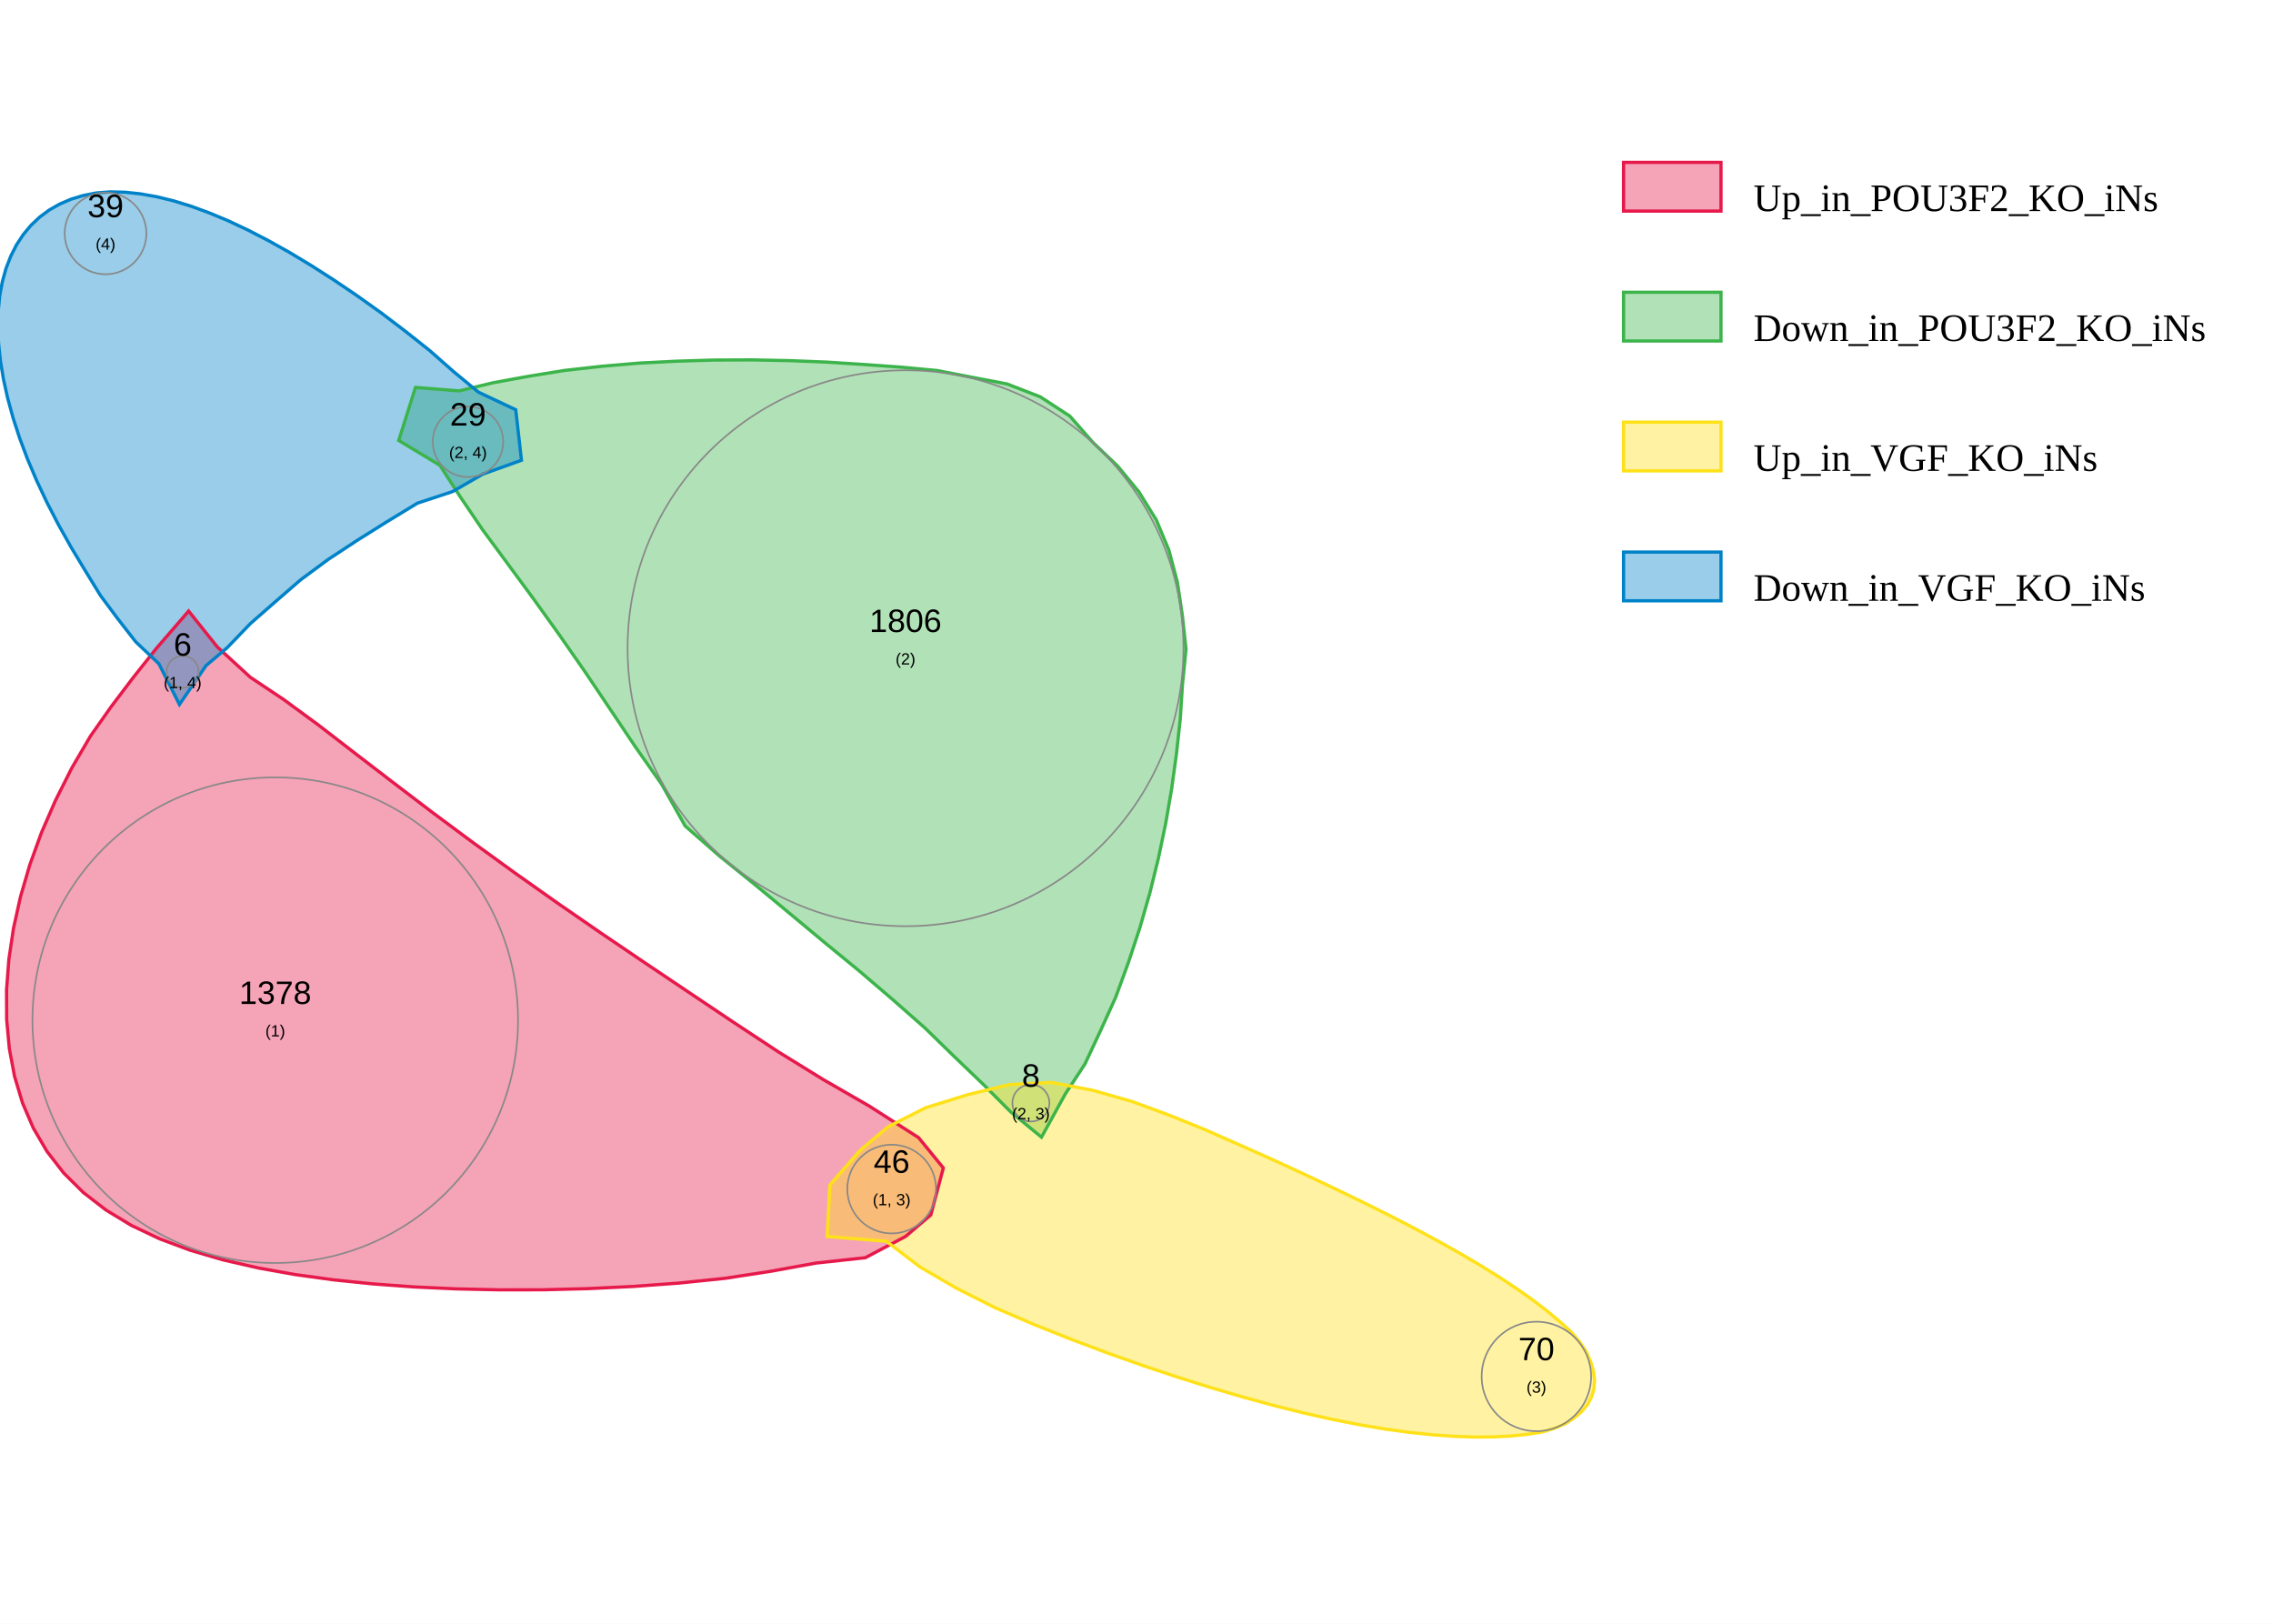
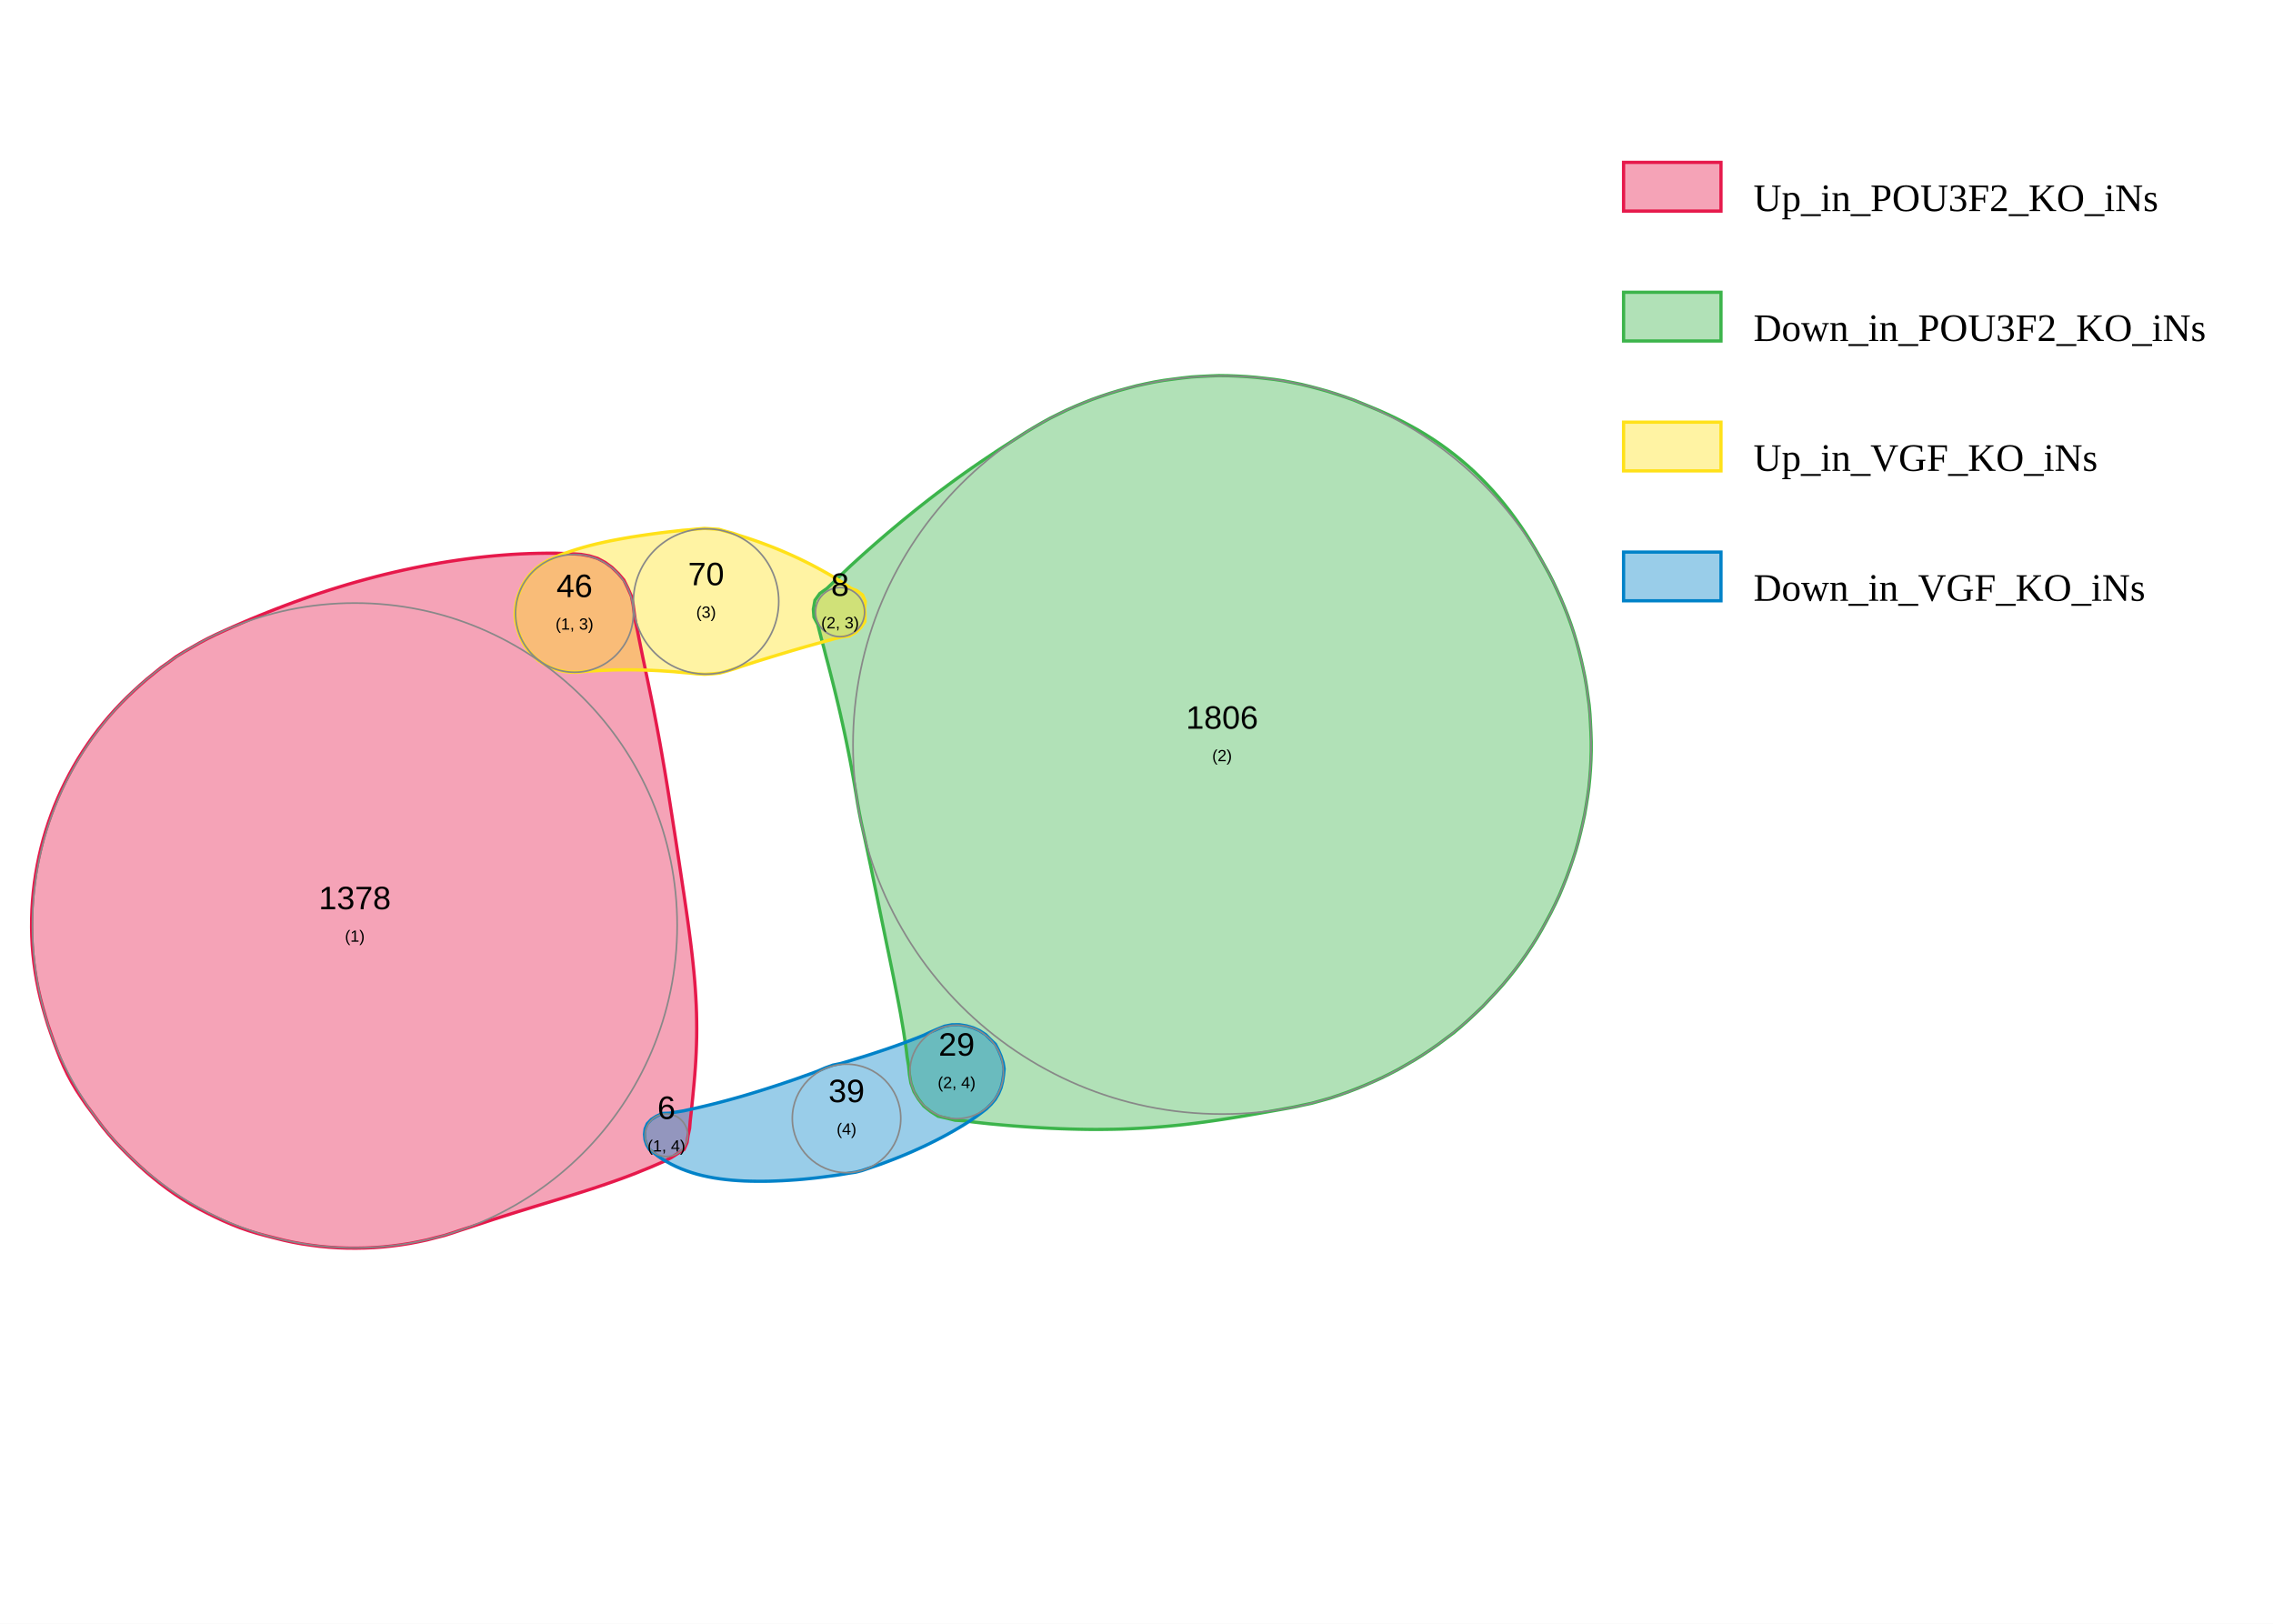
<svg xmlns="http://www.w3.org/2000/svg" xmlns:xlink="http://www.w3.org/1999/xlink" width="700" height="500">
  <defs>
    <style type="text/css">
  .borderLine {
	   stroke: none;
	   fill-opacity: 0.4;
  }
  .outLine {
	   stroke-width: 1;
	   fill: none;
  }
  .circle {
	   stroke: #888888;
	   stroke-width: 0.5;
	   fill: none;
    pointer-events: all;
  }
  .spcircle {
	   stroke: #FF2222;
	   stroke-width: 1;
	   fill: none;
    pointer-events: all;
  }
  .tLabel {
	   font-family: Arial;
    pointer-events: none;
	   font-size: 14px;
	   text-anchor: middle;
	   alignment-baseline: central;
  }
  .nLabel {
	   font-family: Arial;
    pointer-events: none;
	   font-size: 10px;
	   text-anchor: middle;
	   alignment-baseline: central;
  }
  .belong {
	   font-family: Arial;
    pointer-events: none;
	   font-size: 5px;
	   text-anchor: middle;
	   alignment-baseline: central;
  }
  .p0{
    stroke: none;
    fill: #e6194b;
  }
  .q0{
    fill: none;
    stroke: #e6194b;
  }
  .p1{
    stroke: none;
    fill: #3cb44b;
  }
  .q1{
    fill: none;
    stroke: #3cb44b;
  }
  .p2{
    stroke: none;
    fill: #ffe119;
  }
  .q2{
    fill: none;
    stroke: #ffe119;
  }
  .p3{
    stroke: none;
    fill: #0082c8;
  }
  .q3{
    fill: none;
    stroke: #0082c8;
  }

</style>
    <symbol id="bl0">
-       <path d="M 145.77 259.53 L 133.28 250.26 L 121.18 241.05 L 109.51 232.09 L 98.25 223.40 L 87.42 215.45 L 77.09 208.55 L 66.94 199.23 L 58.09 188.16 L 48.12 199.71 L 40.92 208.77 L 34.28 217.55 L 27.88 226.63 L 22.15 236.42 L 17.11 246.43 L 12.77 256.39 L 9.18 266.31 L 6.31 276.14 L 4.16 285.85 L 2.73 295.42 L 2.02 304.81 L 2.06 313.97 L 2.87 322.87 L 4.48 331.44 L 6.93 339.62 L 10.25 347.35 L 14.47 354.56 L 19.61 361.20 L 25.67 367.22 L 32.64 372.61 L 40.48 377.36 L 49.15 381.47 L 58.60 385.00 L 68.74 387.97 L 79.51 390.44 L 90.84 392.47 L 102.66 394.10 L 114.92 395.36 L 127.57 396.29 L 140.54 396.89 L 153.81 397.18 L 167.33 397.16 L 181.06 396.81 L 195.01 396.14 L 209.08 395.10 L 223.25 393.64 L 237.06 391.52 L 251.28 388.94 L 266.48 387.29 L 278.87 380.75 L 286.66 374.12 L 290.51 359.65 L 282.91 350.33 L 267.70 340.59 L 253.53 332.43 L 239.83 323.98 L 225.89 314.79 L 212.18 305.60 L 198.53 296.43 L 185.02 287.28 L 171.69 278.08 L 158.59 268.82 Z" />
+       <path d="M 201.75 220.90 L 201.23 218.21 L 200.69 215.53 L 200.14 212.86 L 199.59 210.19 L 199.03 207.53 L 198.48 204.87 L 197.92 202.21 L 197.38 199.55 L 196.84 196.90 L 196.32 194.25 L 195.73 191.61 L 195.35 188.92 L 194.98 186.17 L 194.42 183.51 L 193.32 181.04 L 192.12 178.60 L 190.38 176.57 L 188.46 174.72 L 186.36 173.19 L 184.05 171.95 L 181.53 171.18 L 178.96 170.71 L 176.35 170.54 L 173.73 170.43 L 171.09 170.35 L 168.44 170.35 L 165.77 170.39 L 163.08 170.46 L 160.39 170.57 L 157.67 170.72 L 154.95 170.92 L 152.21 171.15 L 149.46 171.42 L 146.69 171.73 L 143.92 172.08 L 141.13 172.46 L 138.34 172.88 L 135.53 173.34 L 132.72 173.84 L 129.91 174.37 L 127.08 174.94 L 124.26 175.54 L 121.43 176.18 L 118.60 176.85 L 115.78 177.56 L 112.95 178.31 L 110.13 179.08 L 107.31 179.89 L 104.50 180.74 L 101.69 181.61 L 98.90 182.52 L 96.11 183.45 L 93.34 184.42 L 90.58 185.41 L 87.84 186.43 L 85.11 187.47 L 82.40 188.54 L 79.70 189.63 L 77.02 190.73 L 74.36 191.87 L 71.72 193.02 L 69.11 194.19 L 66.51 195.38 L 63.96 196.63 L 61.46 197.96 L 59.02 199.36 L 56.59 200.76 L 54.20 202.24 L 51.96 203.91 L 49.68 205.51 L 47.48 207.29 L 45.38 209.00 L 43.27 210.83 L 41.26 212.67 L 39.26 214.56 L 37.33 216.50 L 35.45 218.48 L 33.63 220.52 L 31.88 222.60 L 30.18 224.73 L 28.55 226.90 L 26.99 229.12 L 25.48 231.37 L 24.04 233.66 L 22.67 235.99 L 21.36 238.36 L 20.12 240.76 L 18.94 243.19 L 17.83 245.66 L 16.79 248.16 L 15.82 250.69 L 14.92 253.24 L 14.08 255.83 L 13.32 258.44 L 12.63 261.08 L 12.01 263.74 L 11.46 266.42 L 10.98 269.12 L 10.58 271.84 L 10.26 274.57 L 10.01 277.31 L 9.83 280.06 L 9.74 282.82 L 9.72 285.58 L 9.78 288.34 L 9.92 291.09 L 10.14 293.84 L 10.45 296.59 L 10.83 299.32 L 11.29 302.05 L 11.83 304.76 L 12.45 307.45 L 13.15 310.12 L 13.91 312.78 L 14.71 315.45 L 15.61 318.07 L 16.54 320.70 L 17.51 323.29 L 18.53 325.89 L 19.63 328.42 L 20.82 330.92 L 22.13 333.35 L 23.54 335.73 L 25.07 338.04 L 26.64 340.33 L 28.30 342.55 L 29.94 344.79 L 31.61 347.00 L 33.37 349.14 L 35.18 351.23 L 37.08 353.26 L 39.03 355.24 L 41.00 357.19 L 43.03 359.09 L 45.09 360.95 L 47.23 362.74 L 49.41 364.48 L 51.64 366.16 L 53.92 367.77 L 56.26 369.31 L 58.65 370.76 L 61.10 372.13 L 63.59 373.43 L 66.11 374.68 L 68.66 375.88 L 71.24 377.00 L 73.85 378.03 L 76.51 378.96 L 79.20 379.79 L 81.92 380.53 L 84.65 381.22 L 87.38 381.91 L 90.13 382.51 L 92.90 383.02 L 95.68 383.43 L 98.47 383.79 L 101.27 384.05 L 104.06 384.23 L 106.86 384.33 L 109.65 384.35 L 112.44 384.30 L 115.22 384.18 L 117.99 383.97 L 120.74 383.68 L 123.48 383.32 L 126.20 382.89 L 128.90 382.37 L 131.57 381.80 L 134.22 381.11 L 136.85 380.45 L 139.42 379.63 L 141.98 378.77 L 144.54 377.95 L 147.08 377.10 L 149.62 376.27 L 152.14 375.44 L 154.67 374.64 L 157.19 373.84 L 159.70 373.06 L 162.21 372.29 L 164.70 371.52 L 167.19 370.76 L 169.67 370.01 L 172.13 369.26 L 174.58 368.51 L 177.01 367.75 L 179.43 366.99 L 181.83 366.22 L 184.20 365.44 L 186.56 364.64 L 188.89 363.83 L 191.21 363.00 L 193.50 362.15 L 195.77 361.28 L 198.00 360.37 L 200.23 359.47 L 202.43 358.52 L 204.64 357.56 L 206.72 356.47 L 208.70 355.21 L 210.67 353.94 L 211.59 351.84 L 211.91 349.65 L 212.38 347.43 L 212.57 345.11 L 212.83 342.83 L 213.07 340.52 L 213.31 338.21 L 213.53 335.89 L 213.75 333.56 L 213.95 331.21 L 214.13 328.86 L 214.28 326.49 L 214.40 324.10 L 214.49 321.70 L 214.55 319.28 L 214.57 316.85 L 214.55 314.40 L 214.50 311.93 L 214.41 309.45 L 214.28 306.94 L 214.12 304.42 L 213.93 301.88 L 213.70 299.31 L 213.44 296.73 L 213.16 294.14 L 212.85 291.52 L 212.52 288.89 L 212.17 286.24 L 211.81 283.58 L 211.43 280.90 L 211.04 278.21 L 210.65 275.51 L 210.24 272.80 L 209.83 270.08 L 209.42 267.35 L 209.01 264.62 L 208.59 261.88 L 208.17 259.13 L 207.75 256.39 L 207.32 253.64 L 206.89 250.89 L 206.46 248.14 L 206.03 245.40 L 205.59 242.65 L 205.14 239.91 L 204.69 237.18 L 204.22 234.45 L 203.75 231.73 L 203.27 229.01 L 202.77 226.30 L 202.27 223.60 Z" />
    </symbol>
    <symbol id="bl1">
-       <path d="M 196.81 111.81 L 185.31 112.79 L 173.91 114.06 L 162.79 115.86 L 151.90 117.85 L 141.39 120.37 L 127.95 119.30 L 122.79 135.63 L 135.47 143.28 L 141.76 153.01 L 148.62 163.12 L 156.35 173.60 L 164.23 184.31 L 172.16 195.36 L 180.04 206.68 L 187.81 218.24 L 195.66 229.96 L 203.77 241.51 L 211.01 254.35 L 221.53 263.56 L 232.54 272.45 L 243.35 281.40 L 254.04 290.31 L 264.65 299.01 L 274.86 307.75 L 284.84 316.54 L 293.99 325.46 L 303.12 334.21 L 311.23 342.36 L 320.74 350.17 L 328.09 336.84 L 334.13 327.63 L 339.03 317.15 L 343.59 307.09 L 347.53 296.31 L 351.04 285.68 L 354.11 274.98 L 356.75 264.27 L 358.99 253.56 L 360.83 242.86 L 362.30 232.18 L 363.47 221.45 L 364.16 210.79 L 365.25 199.91 L 364.13 189.59 L 362.59 179.26 L 359.96 169.35 L 356.05 160.01 L 350.70 151.40 L 344.17 143.49 L 336.63 136.30 L 329.47 128.13 L 320.35 122.19 L 310.17 118.24 L 299.42 116.19 L 288.61 114.10 L 277.41 113.05 L 266.09 112.24 L 254.68 111.51 L 243.16 111.05 L 231.58 110.82 L 219.98 110.87 L 208.40 111.22 Z" />
+       <path d="M 265.80 255.87 L 266.41 258.61 L 267.00 261.35 L 267.58 264.09 L 268.16 266.82 L 268.72 269.54 L 269.28 272.26 L 269.84 274.96 L 270.39 277.66 L 270.94 280.35 L 271.49 283.03 L 272.04 285.70 L 272.59 288.37 L 273.13 291.02 L 273.68 293.66 L 274.22 296.30 L 274.76 298.94 L 275.29 301.57 L 275.81 304.20 L 276.33 306.83 L 276.83 309.46 L 277.32 312.10 L 277.78 314.75 L 278.23 317.40 L 278.64 320.08 L 279.04 322.76 L 279.36 325.47 L 279.80 328.16 L 280.08 330.90 L 280.53 333.54 L 281.47 336.17 L 282.85 338.45 L 284.51 340.61 L 286.64 342.28 L 288.92 343.73 L 291.55 344.31 L 294.14 344.96 L 296.81 345.11 L 299.47 345.47 L 302.13 345.77 L 304.82 346.06 L 307.51 346.31 L 310.20 346.55 L 312.91 346.77 L 315.62 346.96 L 318.33 347.14 L 321.05 347.30 L 323.78 347.44 L 326.51 347.56 L 329.25 347.65 L 331.99 347.72 L 334.74 347.77 L 337.50 347.79 L 340.26 347.77 L 343.03 347.73 L 345.80 347.66 L 348.58 347.55 L 351.36 347.41 L 354.14 347.24 L 356.92 347.03 L 359.70 346.79 L 362.48 346.52 L 365.26 346.22 L 368.04 345.88 L 370.82 345.52 L 373.59 345.13 L 376.36 344.72 L 379.13 344.29 L 381.89 343.84 L 384.65 343.37 L 387.41 342.89 L 390.17 342.40 L 392.92 341.91 L 395.68 341.42 L 398.44 340.91 L 401.19 340.31 L 403.94 339.73 L 406.66 338.98 L 409.39 338.22 L 412.08 337.33 L 414.76 336.39 L 417.42 335.38 L 420.07 334.31 L 422.71 333.17 L 425.33 331.98 L 427.93 330.70 L 430.50 329.36 L 433.04 327.91 L 435.57 326.44 L 438.07 324.89 L 440.52 323.25 L 442.96 321.55 L 445.34 319.76 L 447.72 317.98 L 450.01 316.05 L 452.25 314.06 L 454.44 312.01 L 456.61 309.94 L 458.68 307.75 L 460.73 305.56 L 462.74 303.32 L 464.68 301.00 L 466.55 298.65 L 468.35 296.25 L 470.07 293.81 L 471.73 291.33 L 473.32 288.80 L 474.82 286.23 L 476.24 283.63 L 477.63 281.02 L 478.95 278.37 L 480.20 275.71 L 481.33 273.00 L 482.41 270.28 L 483.41 267.54 L 484.35 264.80 L 485.24 262.05 L 486.03 259.27 L 486.73 256.49 L 487.38 253.70 L 487.99 250.91 L 488.48 248.10 L 488.93 245.30 L 489.31 242.49 L 489.59 239.68 L 489.81 236.86 L 489.96 234.04 L 490.04 231.22 L 490.04 228.39 L 489.95 225.57 L 489.81 222.75 L 489.65 219.93 L 489.40 217.11 L 489.01 214.31 L 488.62 211.50 L 488.14 208.70 L 487.56 205.90 L 486.94 203.15 L 486.26 200.39 L 485.51 197.65 L 484.69 194.92 L 483.79 192.22 L 482.82 189.54 L 481.77 186.89 L 480.67 184.26 L 479.49 181.65 L 478.29 179.08 L 477.01 176.55 L 475.63 174.07 L 474.26 171.60 L 472.85 169.15 L 471.39 166.74 L 469.89 164.36 L 468.33 162.03 L 466.72 159.75 L 465.07 157.52 L 463.35 155.33 L 461.59 153.20 L 459.78 151.13 L 457.91 149.12 L 456.00 147.16 L 454.04 145.27 L 452.03 143.44 L 449.97 141.67 L 447.86 139.97 L 445.71 138.33 L 443.52 136.75 L 441.28 135.24 L 439.00 133.79 L 436.68 132.40 L 434.32 131.08 L 431.92 129.81 L 429.49 128.59 L 427.02 127.43 L 424.52 126.32 L 421.99 125.26 L 419.43 124.21 L 416.86 123.17 L 414.24 122.24 L 411.60 121.35 L 408.94 120.51 L 406.24 119.75 L 403.51 119.03 L 400.78 118.36 L 398.01 117.79 L 395.24 117.26 L 392.43 116.84 L 389.61 116.51 L 386.79 116.20 L 383.95 115.97 L 381.11 115.81 L 378.26 115.70 L 375.41 115.66 L 372.56 115.77 L 369.71 115.91 L 366.87 116.09 L 364.03 116.40 L 361.20 116.76 L 358.37 117.14 L 355.56 117.62 L 352.76 118.19 L 349.98 118.81 L 347.22 119.54 L 344.48 120.30 L 341.76 121.13 L 339.06 122.03 L 336.38 122.98 L 333.74 124.02 L 331.12 125.11 L 328.52 126.26 L 325.96 127.51 L 323.42 128.77 L 320.94 130.14 L 318.48 131.57 L 316.06 133.03 L 313.67 134.57 L 311.29 136.10 L 308.91 137.63 L 306.55 139.18 L 304.20 140.75 L 301.86 142.33 L 299.54 143.92 L 297.24 145.53 L 294.96 147.16 L 292.71 148.79 L 290.48 150.45 L 288.27 152.11 L 286.09 153.79 L 283.93 155.48 L 281.80 157.17 L 279.70 158.87 L 277.62 160.57 L 275.57 162.28 L 273.54 163.98 L 271.55 165.69 L 269.57 167.40 L 267.63 169.11 L 265.70 170.82 L 263.81 172.54 L 261.93 174.25 L 260.11 175.99 L 258.29 177.71 L 256.49 179.46 L 254.65 181.21 L 252.48 182.75 L 250.97 184.86 L 250.48 187.61 L 250.66 190.03 L 251.84 192.28 L 252.45 194.71 L 253.07 197.12 L 253.74 199.58 L 254.37 202.08 L 255.04 204.59 L 255.69 207.13 L 256.34 209.69 L 256.99 212.28 L 257.62 214.89 L 258.25 217.52 L 258.86 220.17 L 259.46 222.85 L 260.05 225.54 L 260.62 228.25 L 261.17 230.98 L 261.71 233.72 L 262.23 236.48 L 262.73 239.24 L 263.22 242.02 L 263.69 244.80 L 264.14 247.58 L 264.64 250.36 L 265.19 253.13 Z" />
    </symbol>
    <symbol id="bl2">
-       <path d="M 323.86 333.32 L 310.92 333.96 L 298.11 337.06 L 285.04 341.11 L 273.54 346.95 L 265.04 354.07 L 255.57 364.89 L 254.74 380.77 L 272.96 382.23 L 283.47 390.23 L 294.70 396.76 L 306.44 402.68 L 318.28 407.79 L 329.90 412.42 L 341.15 416.66 L 352.10 420.54 L 362.73 424.09 L 373.01 427.32 L 382.92 430.24 L 392.45 432.84 L 401.59 435.12 L 410.34 437.08 L 418.69 438.72 L 426.64 440.06 L 434.18 441.09 L 441.30 441.83 L 448.00 442.30 L 454.26 442.51 L 460.08 442.46 L 465.45 442.18 L 470.36 441.67 L 474.84 440.99 L 478.70 439.83 L 482.08 438.43 L 484.84 436.58 L 487.13 434.63 L 488.90 432.48 L 490.15 430.16 L 490.88 427.68 L 491.08 425.04 L 490.74 422.27 L 489.88 419.34 L 488.52 416.23 L 486.46 413.17 L 483.78 410.07 L 480.42 407.03 L 476.58 403.81 L 472.24 400.47 L 467.38 397.02 L 462.02 393.46 L 456.16 389.81 L 449.80 386.05 L 442.95 382.21 L 435.62 378.26 L 427.80 374.22 L 419.49 370.09 L 410.72 365.85 L 401.50 361.51 L 391.83 357.05 L 381.73 352.55 L 371.19 347.90 L 360.19 343.44 L 348.66 339.20 L 336.57 335.75 Z" />
+       <path d="M 194.53 165.36 L 192.35 165.73 L 190.19 166.12 L 188.05 166.53 L 185.93 166.98 L 183.84 167.45 L 181.78 167.96 L 179.75 168.51 L 177.76 169.10 L 175.80 169.73 L 173.89 170.40 L 172.00 171.11 L 170.18 171.89 L 168.44 172.75 L 166.79 173.73 L 165.30 174.85 L 163.91 176.12 L 162.70 177.49 L 161.63 179.01 L 160.73 180.57 L 159.99 182.26 L 159.38 184.00 L 158.94 185.81 L 158.69 187.67 L 158.63 189.55 L 158.81 191.45 L 159.28 193.32 L 159.85 195.17 L 160.64 197.03 L 161.57 198.77 L 162.79 200.36 L 164.17 201.89 L 165.71 203.31 L 167.49 204.42 L 169.34 205.47 L 171.38 206.21 L 173.48 206.70 L 175.64 206.99 L 177.84 207.00 L 180.06 206.75 L 182.33 206.61 L 184.58 206.47 L 186.85 206.38 L 189.12 206.29 L 191.41 206.26 L 193.70 206.25 L 196.00 206.28 L 198.31 206.33 L 200.62 206.42 L 202.94 206.53 L 205.26 206.68 L 207.59 206.84 L 209.92 207.06 L 212.25 207.24 L 214.59 207.49 L 216.93 207.63 L 219.28 207.50 L 221.61 207.27 L 223.89 206.65 L 226.15 205.96 L 228.37 205.19 L 230.60 204.47 L 232.82 203.75 L 235.04 203.06 L 237.26 202.38 L 239.47 201.70 L 241.68 201.04 L 243.87 200.38 L 246.07 199.74 L 248.26 199.10 L 250.46 198.49 L 252.66 197.87 L 254.85 197.27 L 257.08 196.66 L 259.26 196.17 L 261.60 195.83 L 263.59 194.67 L 265.18 193.14 L 266.37 191.42 L 266.41 189.26 L 266.30 187.30 L 266.48 185.18 L 265.63 183.20 L 263.89 181.90 L 261.99 181.13 L 260.35 179.94 L 258.63 178.86 L 256.88 177.79 L 255.12 176.76 L 253.34 175.76 L 251.55 174.78 L 249.73 173.82 L 247.88 172.89 L 246.01 171.98 L 244.11 171.10 L 242.17 170.24 L 240.21 169.40 L 238.22 168.59 L 236.20 167.81 L 234.15 167.04 L 232.07 166.31 L 229.98 165.60 L 227.85 164.93 L 225.73 164.20 L 223.55 163.62 L 221.38 162.99 L 219.13 162.85 L 216.92 162.72 L 214.65 162.90 L 212.40 163.13 L 210.15 163.30 L 207.89 163.56 L 205.64 163.81 L 203.40 164.08 L 201.16 164.38 L 198.94 164.69 L 196.73 165.02 Z" />
    </symbol>
    <symbol id="bl3">
-       <path d="M 3.32 78.86 L 1.86 82.64 L 0.73 86.71 L -0.08 91.06 L -0.54 95.69 L -0.67 100.58 L -0.45 105.73 L 0.13 111.11 L 1.06 116.73 L 2.35 122.58 L 4.01 128.63 L 6.04 134.88 L 8.45 141.31 L 11.25 147.91 L 14.43 154.67 L 18.01 161.59 L 21.98 168.66 L 26.26 175.75 L 30.91 183.34 L 36.11 190.33 L 41.77 197.61 L 48.92 204.38 L 55.26 216.93 L 63.45 204.96 L 70.01 199.40 L 77.09 192.04 L 84.62 185.44 L 92.62 178.51 L 101.08 172.26 L 110.06 166.36 L 119.22 160.62 L 128.54 154.95 L 139.35 151.38 L 148.72 145.99 L 160.59 141.73 L 158.83 126.17 L 147.35 120.77 L 139.64 114.39 L 132.36 107.97 L 124.79 101.96 L 117.37 96.33 L 110.02 91.09 L 102.88 86.26 L 95.95 81.82 L 89.24 77.77 L 82.73 74.13 L 76.44 70.88 L 70.37 68.02 L 64.50 65.57 L 58.85 63.50 L 53.43 61.84 L 48.22 60.57 L 43.24 59.69 L 38.49 59.19 L 33.97 59.09 L 29.70 59.41 L 25.68 60.19 L 21.92 61.32 L 18.42 62.82 L 15.18 64.66 L 12.22 66.85 L 9.55 69.37 L 7.17 72.22 L 5.09 75.38 Z" />
+       <path d="M 202.11 343.74 L 200.58 344.72 L 199.35 346.02 L 198.66 347.64 L 198.48 349.32 L 198.64 350.98 L 199.17 352.54 L 199.97 353.93 L 201.30 354.95 L 202.57 355.97 L 203.92 356.89 L 205.34 357.73 L 206.79 358.53 L 208.28 359.25 L 209.82 359.92 L 211.39 360.52 L 213.00 361.07 L 214.66 361.57 L 216.35 362.00 L 218.09 362.38 L 219.87 362.71 L 221.68 362.99 L 223.53 363.22 L 225.40 363.41 L 227.31 363.55 L 229.24 363.66 L 231.19 363.72 L 233.16 363.75 L 235.15 363.75 L 237.15 363.72 L 239.16 363.65 L 241.18 363.56 L 243.20 363.44 L 245.24 363.30 L 247.27 363.13 L 249.30 362.93 L 251.34 362.71 L 253.37 362.46 L 255.41 362.19 L 257.44 361.92 L 259.46 361.60 L 261.48 361.26 L 263.50 360.96 L 265.49 360.45 L 267.42 359.79 L 269.35 359.13 L 271.28 358.47 L 273.19 357.75 L 275.10 357.02 L 277.00 356.27 L 278.89 355.49 L 280.76 354.69 L 282.63 353.85 L 284.49 353.00 L 286.34 352.11 L 288.18 351.19 L 290.01 350.25 L 291.83 349.27 L 293.63 348.26 L 295.41 347.22 L 297.17 346.15 L 298.89 345.03 L 300.58 343.86 L 302.22 342.65 L 303.82 341.41 L 305.25 340.00 L 306.51 338.50 L 307.50 336.79 L 308.28 334.96 L 308.76 333.03 L 309.04 331.14 L 309.24 329.15 L 308.92 327.20 L 308.29 325.24 L 307.50 323.39 L 306.54 321.53 L 305.02 320.08 L 303.56 318.60 L 301.69 317.39 L 299.77 316.52 L 297.63 315.89 L 295.40 315.53 L 293.14 315.56 L 290.88 316.00 L 288.71 316.88 L 286.53 317.82 L 284.40 318.81 L 282.18 319.70 L 279.93 320.55 L 277.67 321.40 L 275.38 322.22 L 273.08 323.02 L 270.75 323.80 L 268.41 324.57 L 266.06 325.32 L 263.69 326.04 L 261.32 326.77 L 258.94 327.47 L 256.49 327.98 L 254.12 328.84 L 251.83 329.83 L 249.48 330.69 L 247.13 331.53 L 244.78 332.37 L 242.42 333.17 L 240.07 333.96 L 237.71 334.73 L 235.36 335.48 L 233.02 336.21 L 230.68 336.92 L 228.35 337.61 L 226.04 338.26 L 223.75 338.89 L 221.47 339.49 L 219.23 340.06 L 217.00 340.60 L 214.81 341.12 L 212.64 341.60 L 210.49 342.07 L 208.37 342.41 L 206.18 342.78 L 204.04 342.85 Z" />
    </symbol>
  </defs>
  <rect width="700" height="500" style="fill:#fff;stroke-width:0" />
  <use class="p0 borderLine" xlink:href="#bl0" />
  <use class="p1 borderLine" xlink:href="#bl1" />
  <use class="p2 borderLine" xlink:href="#bl2" />
  <use class="p3 borderLine" xlink:href="#bl3" />
  <use class="q0 outLine" xlink:href="#bl0" />
  <use class="q1 outLine" xlink:href="#bl1" />
  <use class="q2 outLine" xlink:href="#bl2" />
  <use class="q3 outLine" xlink:href="#bl3" />
-   <circle class="circle" cx="84.769" cy="314.146" r="74.769" />
-   <text class="tLabel" x="84.77" y="294.15" />
-   <text class="nLabel" x="84.77" y="309.15">1378</text>
-   <text class="belong" x="84.77" y="319.15">(1)</text>
-   <circle class="circle" cx="278.865" cy="199.616" r="85.596" />
-   <text class="tLabel" x="278.86" y="179.62" />
-   <text class="nLabel" x="278.86" y="194.62">1806</text>
-   <text class="belong" x="278.86" y="204.62">(2)</text>
-   <circle class="circle" cx="317.476" cy="339.65" r="5.697" />
-   <text class="tLabel" x="317.48" y="319.65" />
-   <text class="nLabel" x="317.48" y="334.65">8</text>
-   <text class="belong" x="317.48" y="344.65">(2, 3)</text>
-   <circle class="circle" cx="144.122" cy="136.05" r="10.847" />
-   <text class="tLabel" x="144.12" y="116.05" />
-   <text class="nLabel" x="144.12" y="131.05">29</text>
-   <text class="belong" x="144.12" y="141.05">(2, 4)</text>
-   <circle class="circle" cx="473.148" cy="423.853" r="16.852" />
-   <text class="tLabel" x="473.15" y="403.85" />
-   <text class="nLabel" x="473.15" y="418.85">70</text>
-   <text class="belong" x="473.15" y="428.85">(3)</text>
-   <circle class="circle" cx="274.6" cy="366.144" r="13.661" />
-   <text class="tLabel" x="274.60" y="346.14" />
-   <text class="nLabel" x="274.60" y="361.14">46</text>
-   <text class="belong" x="274.60" y="371.14">(1, 3)</text>
-   <circle class="circle" cx="32.495" cy="71.874" r="12.579" />
-   <text class="tLabel" x="32.50" y="51.87" />
-   <text class="nLabel" x="32.50" y="66.87">39</text>
-   <text class="belong" x="32.50" y="76.87">(4)</text>
-   <circle class="circle" cx="56.248" cy="206.91" r="4.934" />
-   <text class="tLabel" x="56.25" y="186.91" />
-   <text class="nLabel" x="56.25" y="201.91">6</text>
-   <text class="belong" x="56.25" y="211.91">(1, 4)</text>
+   <circle class="circle" cx="109.274" cy="284.975" r="99.274" />
+   <text class="tLabel" x="109.27" y="264.98" />
+   <text class="nLabel" x="109.27" y="279.98">1378</text>
+   <text class="belong" x="109.27" y="289.98">(1)</text>
+   <circle class="circle" cx="376.349" cy="229.401" r="113.651" />
+   <text class="tLabel" x="376.35" y="209.40" />
+   <text class="nLabel" x="376.35" y="224.40">1806</text>
+   <text class="belong" x="376.35" y="234.40">(2)</text>
+   <circle class="circle" cx="258.708" cy="188.487" r="7.564" />
+   <text class="tLabel" x="258.71" y="168.49" />
+   <text class="nLabel" x="258.71" y="183.49">8</text>
+   <text class="belong" x="258.71" y="193.49">(2, 3)</text>
+   <circle class="circle" cx="294.606" cy="330.077" r="14.402" />
+   <text class="tLabel" x="294.61" y="310.08" />
+   <text class="nLabel" x="294.61" y="325.08">29</text>
+   <text class="belong" x="294.61" y="335.08">(2, 4)</text>
+   <circle class="circle" cx="217.447" cy="185.205" r="22.375" />
+   <text class="tLabel" x="217.45" y="165.21" />
+   <text class="nLabel" x="217.45" y="180.21">70</text>
+   <text class="belong" x="217.45" y="190.21">(3)</text>
+   <circle class="circle" cx="176.916" cy="188.866" r="18.138" />
+   <text class="tLabel" x="176.92" y="168.87" />
+   <text class="nLabel" x="176.92" y="183.87">46</text>
+   <text class="belong" x="176.92" y="193.87">(1, 3)</text>
+   <circle class="circle" cx="260.702" cy="344.395" r="16.701" />
+   <text class="tLabel" x="260.70" y="324.39" />
+   <text class="nLabel" x="260.70" y="339.39">39</text>
+   <text class="belong" x="260.70" y="349.39">(4)</text>
+   <circle class="circle" cx="205.23" cy="349.571" r="6.551" />
+   <text class="tLabel" x="205.23" y="329.57" />
+   <text class="nLabel" x="205.23" y="344.57">6</text>
+   <text class="belong" x="205.23" y="354.57">(1, 4)</text>
  <rect class="p0 borderLine" x="500.00" y="50.00" width="30.00" height="15.00" />
  <rect class="q0" x="500.00" y="50.00" width="30.00" height="15.00" />
  <text class="legend" x="540.00" y="65.00">Up_in_POU3F2_KO_iNs</text>
  <rect class="p1 borderLine" x="500.00" y="90.00" width="30.00" height="15.00" />
  <rect class="q1" x="500.00" y="90.00" width="30.00" height="15.00" />
  <text class="legend" x="540.00" y="105.00">Down_in_POU3F2_KO_iNs</text>
  <rect class="p2 borderLine" x="500.00" y="130.00" width="30.00" height="15.00" />
  <rect class="q2" x="500.00" y="130.00" width="30.00" height="15.00" />
  <text class="legend" x="540.00" y="145.00">Up_in_VGF_KO_iNs</text>
  <rect class="p3 borderLine" x="500.00" y="170.00" width="30.00" height="15.00" />
  <rect class="q3" x="500.00" y="170.00" width="30.00" height="15.00" />
  <text class="legend" x="540.00" y="185.00">Down_in_VGF_KO_iNs</text>
</svg>
